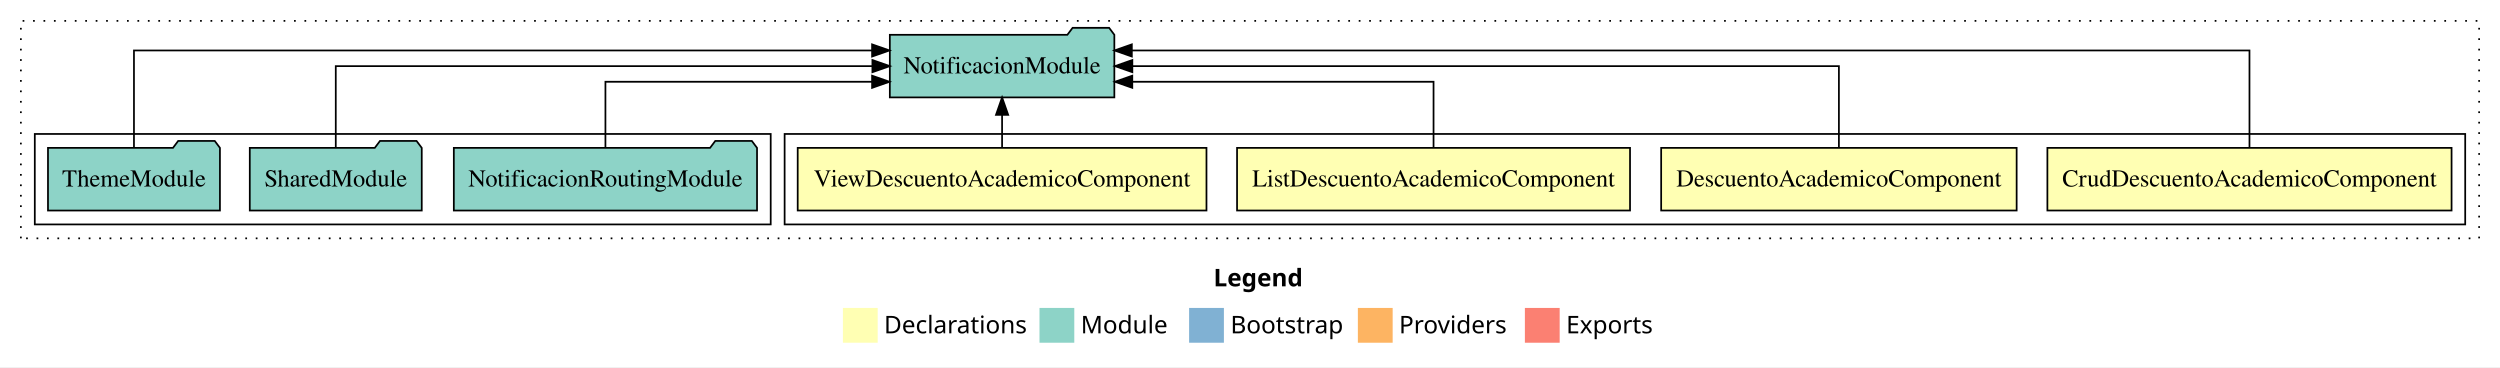
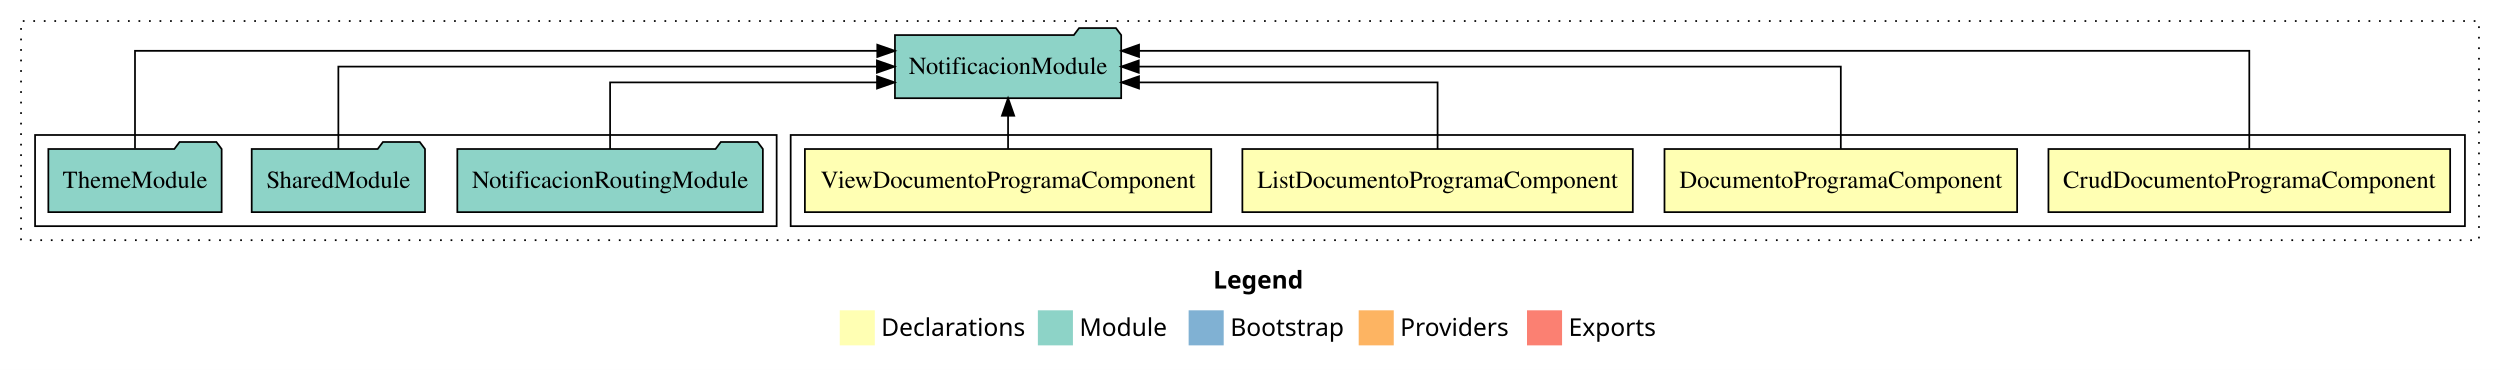
- <svg xmlns="http://www.w3.org/2000/svg" width="1437pt" height="211pt" viewBox="0.00 0.00 1437.00 211.00">
+ <svg xmlns="http://www.w3.org/2000/svg" width="1426pt" height="211pt" viewBox="0.00 0.00 1426.00 211.00">
  <g id="graph0" class="graph" transform="scale(1 1) rotate(0) translate(4 207)">
-     <polygon fill="#ffffff" stroke="transparent" points="-4,4 -4,-207 1433,-207 1433,4 -4,4" />
-     <text text-anchor="start" x="693.509" y="-42.4" font-family="sans-serif" font-weight="bold" font-size="14.00" fill="#000000">Legend</text>
-     <polygon fill="#ffffb3" stroke="transparent" points="480.5,-10 480.5,-30 500.5,-30 500.5,-10 480.5,-10" />
-     <text text-anchor="start" x="504.129" y="-15.4" font-family="sans-serif" font-size="14.00" fill="#000000">  Declarations</text>
-     <polygon fill="#8dd3c7" stroke="transparent" points="593.5,-10 593.5,-30 613.5,-30 613.5,-10 593.5,-10" />
-     <text text-anchor="start" x="617.225" y="-15.4" font-family="sans-serif" font-size="14.00" fill="#000000">  Module</text>
-     <polygon fill="#80b1d3" stroke="transparent" points="679.5,-10 679.5,-30 699.5,-30 699.5,-10 679.5,-10" />
-     <text text-anchor="start" x="703.281" y="-15.4" font-family="sans-serif" font-size="14.00" fill="#000000">  Bootstrap</text>
-     <polygon fill="#fdb462" stroke="transparent" points="776.5,-10 776.5,-30 796.5,-30 796.5,-10 776.5,-10" />
-     <text text-anchor="start" x="800.173" y="-15.4" font-family="sans-serif" font-size="14.00" fill="#000000">  Providers</text>
-     <polygon fill="#fb8072" stroke="transparent" points="872.5,-10 872.5,-30 892.5,-30 892.5,-10 872.5,-10" />
-     <text text-anchor="start" x="896.226" y="-15.4" font-family="sans-serif" font-size="14.00" fill="#000000">  Exports</text>
+     <polygon fill="#ffffff" stroke="transparent" points="-4,4 -4,-207 1422,-207 1422,4 -4,4" />
+     <text text-anchor="start" x="688.009" y="-42.4" font-family="sans-serif" font-weight="bold" font-size="14.00" fill="#000000">Legend</text>
+     <polygon fill="#ffffb3" stroke="transparent" points="475,-10 475,-30 495,-30 495,-10 475,-10" />
+     <text text-anchor="start" x="498.629" y="-15.4" font-family="sans-serif" font-size="14.00" fill="#000000">  Declarations</text>
+     <polygon fill="#8dd3c7" stroke="transparent" points="588,-10 588,-30 608,-30 608,-10 588,-10" />
+     <text text-anchor="start" x="611.725" y="-15.4" font-family="sans-serif" font-size="14.00" fill="#000000">  Module</text>
+     <polygon fill="#80b1d3" stroke="transparent" points="674,-10 674,-30 694,-30 694,-10 674,-10" />
+     <text text-anchor="start" x="697.781" y="-15.4" font-family="sans-serif" font-size="14.00" fill="#000000">  Bootstrap</text>
+     <polygon fill="#fdb462" stroke="transparent" points="771,-10 771,-30 791,-30 791,-10 771,-10" />
+     <text text-anchor="start" x="794.673" y="-15.4" font-family="sans-serif" font-size="14.00" fill="#000000">  Providers</text>
+     <polygon fill="#fb8072" stroke="transparent" points="867,-10 867,-30 887,-30 887,-10 867,-10" />
+     <text text-anchor="start" x="890.726" y="-15.4" font-family="sans-serif" font-size="14.00" fill="#000000">  Exports</text>
    <g id="clust1" class="cluster">
-       <polygon fill="none" stroke="#000000" stroke-dasharray="1,5" points="8,-70 8,-195 1421,-195 1421,-70 8,-70" />
+       <polygon fill="none" stroke="#000000" stroke-dasharray="1,5" points="8,-70 8,-195 1410,-195 1410,-70 8,-70" />
    </g>
    <g id="clust2" class="cluster">
-       <polygon fill="none" stroke="#000000" points="447,-78 447,-130 1413,-130 1413,-78 447,-78" />
+       <polygon fill="none" stroke="#000000" points="447,-78 447,-130 1402,-130 1402,-78 447,-78" />
    </g>
    <g id="clust7" class="cluster">
      <polygon fill="none" stroke="#000000" points="16,-78 16,-130 439,-130 439,-78 16,-78" />
    </g>
    <g id="node1" class="node">
-       <polygon fill="#ffffb3" stroke="#000000" points="1405.161,-122 1172.839,-122 1172.839,-86 1405.161,-86 1405.161,-122" />
-       <text text-anchor="middle" x="1289" y="-99.8" font-family="Times,serif" font-size="14.00" fill="#000000">CrudDescuentoAcademicoComponent</text>
+       <polygon fill="#ffffb3" stroke="#000000" points="1393.57,-122 1164.43,-122 1164.43,-86 1393.57,-86 1393.57,-122" />
+       <text text-anchor="middle" x="1279" y="-99.8" font-family="Times,serif" font-size="14.00" fill="#000000">CrudDocumentoProgramaComponent</text>
    </g>
    <g id="node5" class="node">
-       <polygon fill="#8dd3c7" stroke="#000000" points="636.524,-187 633.524,-191 612.524,-191 609.524,-187 507.476,-187 507.476,-151 636.524,-151 636.524,-187" />
-       <text text-anchor="middle" x="572" y="-164.8" font-family="Times,serif" font-size="14.00" fill="#000000">NotificacionModule</text>
+       <polygon fill="#8dd3c7" stroke="#000000" points="635.524,-187 632.524,-191 611.524,-191 608.524,-187 506.476,-187 506.476,-151 635.524,-151 635.524,-187" />
+       <text text-anchor="middle" x="571" y="-164.8" font-family="Times,serif" font-size="14.00" fill="#000000">NotificacionModule</text>
    </g>
    <g id="edge1" class="edge">
-       <path fill="none" stroke="#000000" d="M1289,-122.292C1289,-144.206 1289,-178 1289,-178 1289,-178 646.576,-178 646.576,-178" />
-       <polygon fill="#000000" stroke="#000000" points="646.577,-174.5 636.576,-178 646.576,-181.5 646.577,-174.5" />
+       <path fill="none" stroke="#000000" d="M1279,-122.292C1279,-144.206 1279,-178 1279,-178 1279,-178 645.707,-178 645.707,-178" />
+       <polygon fill="#000000" stroke="#000000" points="645.707,-174.5 635.707,-178 645.707,-181.5 645.707,-174.5" />
    </g>
    <g id="node2" class="node">
-       <polygon fill="#ffffb3" stroke="#000000" points="1155.164,-122 950.836,-122 950.836,-86 1155.164,-86 1155.164,-122" />
-       <text text-anchor="middle" x="1053" y="-99.8" font-family="Times,serif" font-size="14.00" fill="#000000">DescuentoAcademicoComponent</text>
+       <polygon fill="#ffffb3" stroke="#000000" points="1146.573,-122 945.427,-122 945.427,-86 1146.573,-86 1146.573,-122" />
+       <text text-anchor="middle" x="1046" y="-99.8" font-family="Times,serif" font-size="14.00" fill="#000000">DocumentoProgramaComponent</text>
    </g>
    <g id="edge2" class="edge">
-       <path fill="none" stroke="#000000" d="M1053,-122.106C1053,-141.339 1053,-169 1053,-169 1053,-169 646.87,-169 646.87,-169" />
-       <polygon fill="#000000" stroke="#000000" points="646.87,-165.5 636.87,-169 646.87,-172.5 646.87,-165.5" />
+       <path fill="none" stroke="#000000" d="M1046,-122.106C1046,-141.339 1046,-169 1046,-169 1046,-169 645.555,-169 645.555,-169" />
+       <polygon fill="#000000" stroke="#000000" points="645.555,-165.5 635.555,-169 645.555,-172.5 645.555,-165.5" />
    </g>
    <g id="node3" class="node">
-       <polygon fill="#ffffb3" stroke="#000000" points="932.943,-122 707.057,-122 707.057,-86 932.943,-86 932.943,-122" />
-       <text text-anchor="middle" x="820" y="-99.8" font-family="Times,serif" font-size="14.00" fill="#000000">ListDescuentoAcademicoComponent</text>
+       <polygon fill="#ffffb3" stroke="#000000" points="927.351,-122 704.649,-122 704.649,-86 927.351,-86 927.351,-122" />
+       <text text-anchor="middle" x="816" y="-99.8" font-family="Times,serif" font-size="14.00" fill="#000000">ListDocumentoProgramaComponent</text>
    </g>
    <g id="edge3" class="edge">
-       <path fill="none" stroke="#000000" d="M820,-122.027C820,-138.398 820,-160 820,-160 820,-160 646.835,-160 646.835,-160" />
-       <polygon fill="#000000" stroke="#000000" points="646.835,-156.5 636.835,-160 646.835,-163.5 646.835,-156.5" />
+       <path fill="none" stroke="#000000" d="M816,-122.027C816,-138.398 816,-160 816,-160 816,-160 645.691,-160 645.691,-160" />
+       <polygon fill="#000000" stroke="#000000" points="645.691,-156.5 635.691,-160 645.691,-163.5 645.691,-156.5" />
    </g>
    <g id="node4" class="node">
-       <polygon fill="#ffffb3" stroke="#000000" points="689.483,-122 454.517,-122 454.517,-86 689.483,-86 689.483,-122" />
-       <text text-anchor="middle" x="572" y="-99.8" font-family="Times,serif" font-size="14.00" fill="#000000">ViewDescuentoAcademicoComponent</text>
+       <polygon fill="#ffffb3" stroke="#000000" points="686.892,-122 455.108,-122 455.108,-86 686.892,-86 686.892,-122" />
+       <text text-anchor="middle" x="571" y="-99.8" font-family="Times,serif" font-size="14.00" fill="#000000">ViewDocumentoProgramaComponent</text>
    </g>
    <g id="edge4" class="edge">
-       <path fill="none" stroke="#000000" d="M572,-122.106C572,-122.106 572,-140.991 572,-140.991" />
-       <polygon fill="#000000" stroke="#000000" points="568.5,-140.991 572,-150.991 575.5,-140.991 568.5,-140.991" />
+       <path fill="none" stroke="#000000" d="M571,-122.106C571,-122.106 571,-140.991 571,-140.991" />
+       <polygon fill="#000000" stroke="#000000" points="567.5,-140.991 571,-150.991 574.5,-140.991 567.5,-140.991" />
    </g>
    <g id="node6" class="node">
      <polygon fill="#8dd3c7" stroke="#000000" points="431.141,-122 428.141,-126 407.141,-126 404.141,-122 256.859,-122 256.859,-86 431.141,-86 431.141,-122" />
      <text text-anchor="middle" x="344" y="-99.8" font-family="Times,serif" font-size="14.00" fill="#000000">NotificacionRoutingModule</text>
    </g>
    <g id="edge5" class="edge">
-       <path fill="none" stroke="#000000" d="M344,-122.027C344,-138.398 344,-160 344,-160 344,-160 497.274,-160 497.274,-160" />
-       <polygon fill="#000000" stroke="#000000" points="497.274,-163.5 507.274,-160 497.274,-156.5 497.274,-163.5" />
+       <path fill="none" stroke="#000000" d="M344,-122.027C344,-138.398 344,-160 344,-160 344,-160 496.255,-160 496.255,-160" />
+       <polygon fill="#000000" stroke="#000000" points="496.255,-163.5 506.255,-160 496.255,-156.5 496.255,-163.5" />
    </g>
    <g id="node7" class="node">
      <polygon fill="#8dd3c7" stroke="#000000" points="238.423,-122 235.423,-126 214.423,-126 211.423,-122 139.577,-122 139.577,-86 238.423,-86 238.423,-122" />
      <text text-anchor="middle" x="189" y="-99.8" font-family="Times,serif" font-size="14.00" fill="#000000">SharedModule</text>
    </g>
    <g id="edge6" class="edge">
-       <path fill="none" stroke="#000000" d="M189,-122.106C189,-141.339 189,-169 189,-169 189,-169 497.462,-169 497.462,-169" />
-       <polygon fill="#000000" stroke="#000000" points="497.462,-172.5 507.462,-169 497.462,-165.5 497.462,-172.5" />
+       <path fill="none" stroke="#000000" d="M189,-122.106C189,-141.339 189,-169 189,-169 189,-169 496.199,-169 496.199,-169" />
+       <polygon fill="#000000" stroke="#000000" points="496.199,-172.5 506.199,-169 496.199,-165.5 496.199,-172.5" />
    </g>
    <g id="node8" class="node">
      <polygon fill="#8dd3c7" stroke="#000000" points="122.423,-122 119.423,-126 98.423,-126 95.423,-122 23.577,-122 23.577,-86 122.423,-86 122.423,-122" />
      <text text-anchor="middle" x="73" y="-99.8" font-family="Times,serif" font-size="14.00" fill="#000000">ThemeModule</text>
    </g>
    <g id="edge7" class="edge">
-       <path fill="none" stroke="#000000" d="M73,-122.292C73,-144.206 73,-178 73,-178 73,-178 497.276,-178 497.276,-178" />
-       <polygon fill="#000000" stroke="#000000" points="497.276,-181.5 507.276,-178 497.276,-174.5 497.276,-181.5" />
+       <path fill="none" stroke="#000000" d="M73,-122.292C73,-144.206 73,-178 73,-178 73,-178 496.406,-178 496.406,-178" />
+       <polygon fill="#000000" stroke="#000000" points="496.406,-181.5 506.406,-178 496.406,-174.5 496.406,-181.5" />
    </g>
  </g>
</svg>
